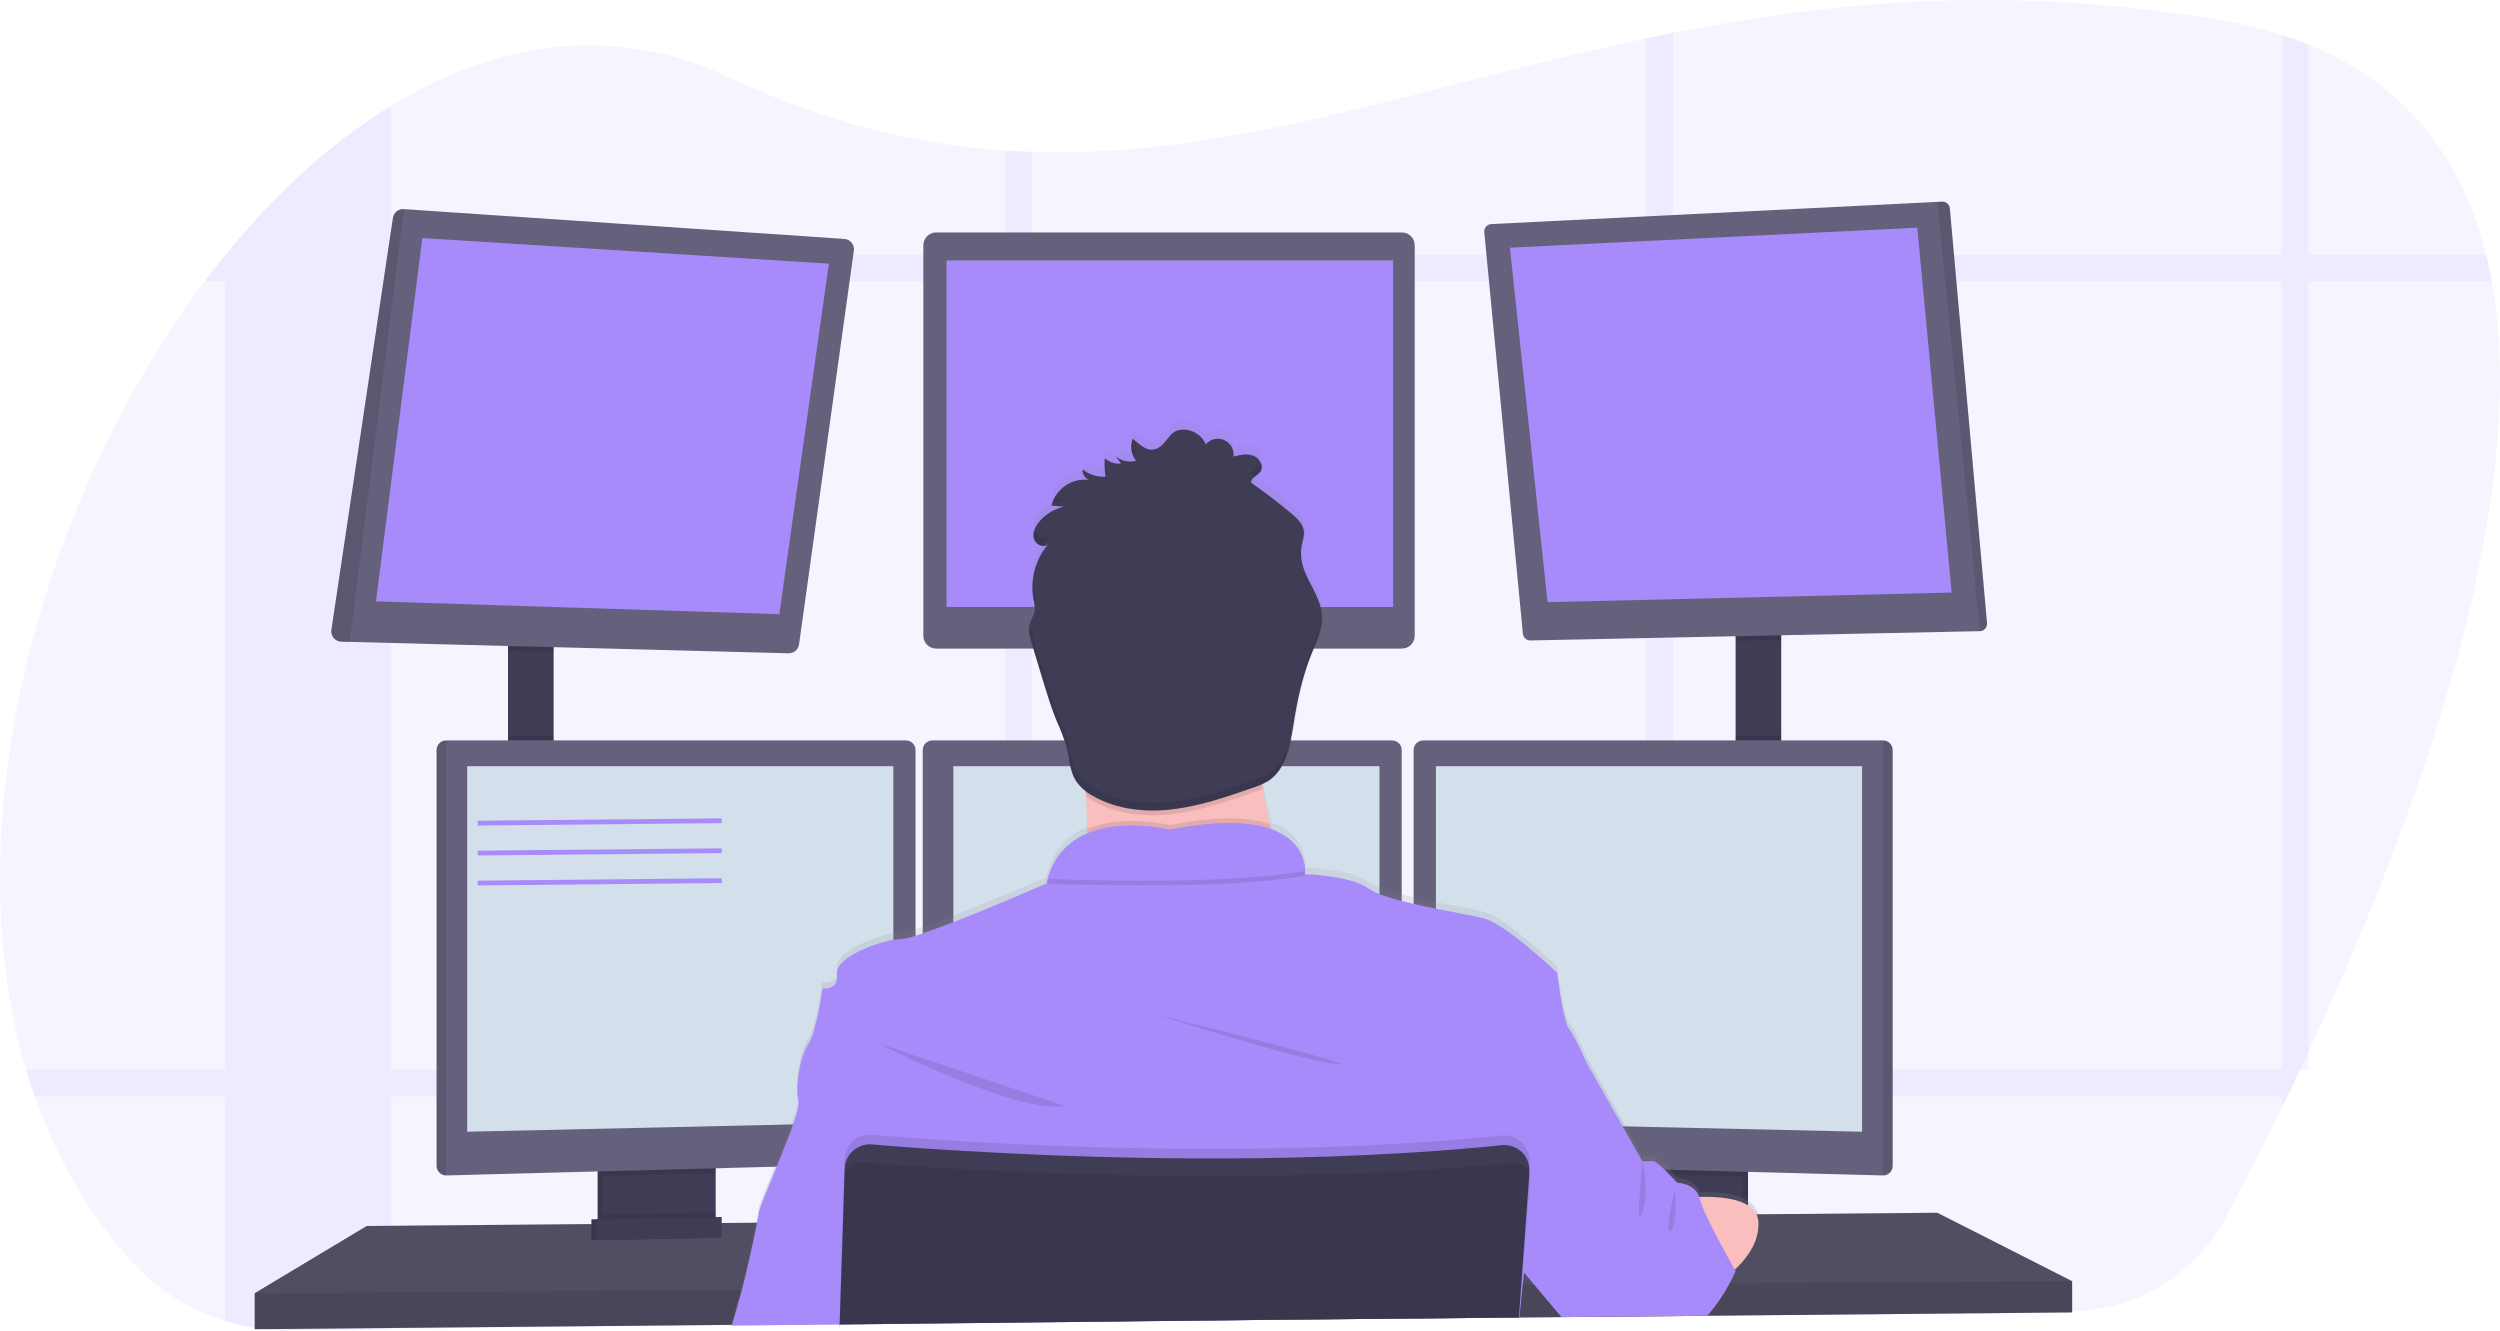
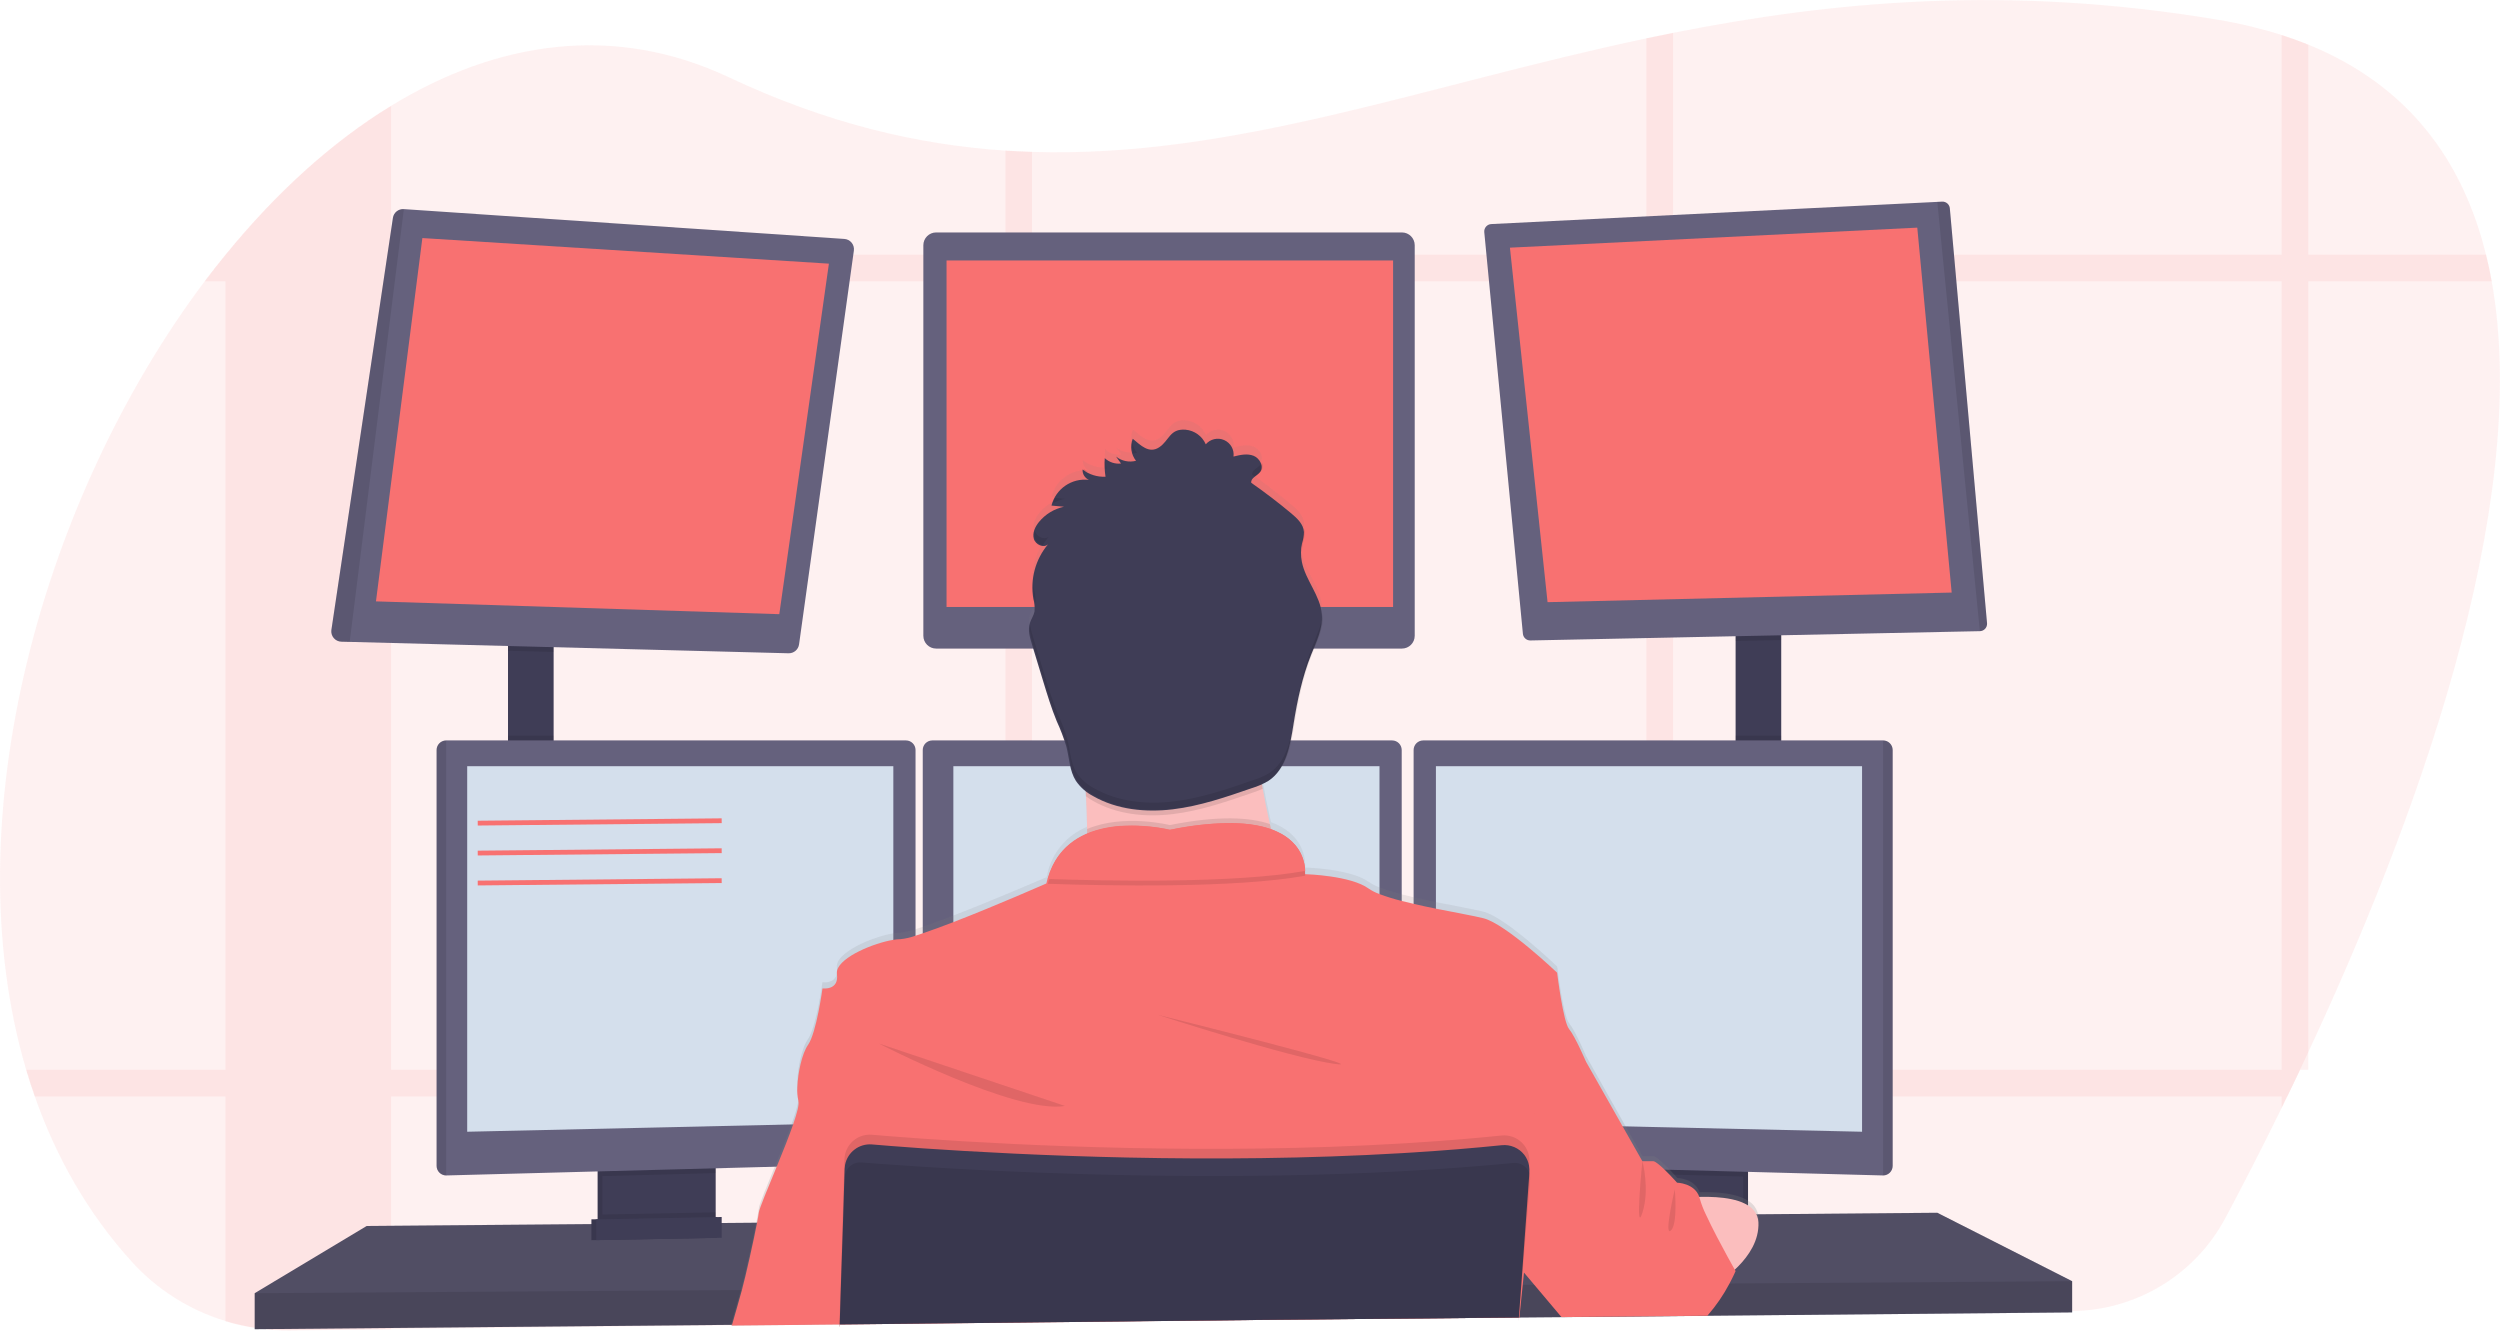
<svg xmlns="http://www.w3.org/2000/svg" id="59725d3d-bdd8-4af0-9b66-49b8d09410bc" data-name="Layer 1" width="1041.32" height="554.17" viewBox="0 0 1041.32 554.17">
  <defs>
    <linearGradient id="dff037aa-d578-4bab-81e7-399360663117" x1="597.75" y1="725.44" x2="597.75" y2="347.69" gradientUnits="userSpaceOnUse">
      <stop offset="0" stop-color="gray" stop-opacity="0.25" />
      <stop offset="0.54" stop-color="gray" stop-opacity="0.12" />
      <stop offset="1" stop-color="gray" stop-opacity="0.1" />
    </linearGradient>
  </defs>
-   <path d="M1040.82,611.12q-1.74,3.75-3.47,7.4-2.7,5.67-5.33,11.12c-.78,1.61-1.56,3.19-2.32,4.77-8.6,17.57-16.63,33.11-23.45,45.89A73.21,73.21,0,0,1,942.44,719l-151.65,1.65h-1.6l-13,.14-11.12.12-34.1.37-1.38,0-17.36.19h-.53l-107,1.16-95.51,1-11.11.12-69,.75H429l-44.75.48h-.48l-141.5,1.53-42.33.46a88.07,88.07,0,0,1-26.67-3.82,86.39,86.39,0,0,1-39.09-24.75C116,678.37,102.75,655,93.85,629.64q-1.93-5.49-3.6-11.12C59.44,514.37,97,380,164.6,290.08q4.25-5.64,8.64-11l.07-.08c20.79-25.52,44.1-46.84,68.93-62,44-26.91,92.75-34.49,140.7-11.9,40.57,19.12,78.45,28.11,115.17,30.55,3.71.24,7.42.42,11.11.53,84.23,2.65,163.17-27.7,255.87-47.29,3.69-.78,7.39-1.55,11.12-2.28,66.13-13.16,139.49-20.1,226.73-5.51a189.09,189.09,0,0,1,26.76,6.4q5.77,1.86,11.12,4c41.64,16.94,64.35,48.24,74,87.46q1.37,5.46,2.37,11.11C1134.3,384.41,1084.19,518.23,1040.82,611.12Z" transform="translate(-79.34 -172.91)" fill="#a78bfa" opacity="0.1" />
+   <path d="M1040.82,611.12q-1.74,3.75-3.47,7.4-2.7,5.67-5.33,11.12c-.78,1.61-1.56,3.19-2.32,4.77-8.6,17.57-16.63,33.11-23.45,45.89A73.21,73.21,0,0,1,942.44,719l-151.65,1.65h-1.6l-13,.14-11.12.12-34.1.37-1.38,0-17.36.19h-.53l-107,1.16-95.51,1-11.11.12-69,.75H429l-44.75.48h-.48l-141.5,1.53-42.33.46a88.07,88.07,0,0,1-26.67-3.82,86.39,86.39,0,0,1-39.09-24.75C116,678.37,102.75,655,93.85,629.64q-1.93-5.49-3.6-11.12C59.44,514.37,97,380,164.6,290.08q4.25-5.64,8.64-11l.07-.08c20.79-25.52,44.1-46.84,68.93-62,44-26.91,92.75-34.49,140.7-11.9,40.57,19.12,78.45,28.11,115.17,30.55,3.71.24,7.42.42,11.11.53,84.23,2.65,163.17-27.7,255.87-47.29,3.69-.78,7.39-1.55,11.12-2.28,66.13-13.16,139.49-20.1,226.73-5.51a189.09,189.09,0,0,1,26.76,6.4q5.77,1.86,11.12,4c41.64,16.94,64.35,48.24,74,87.46q1.37,5.46,2.37,11.11C1134.3,384.41,1084.19,518.23,1040.82,611.12Z" transform="translate(-79.34 -172.91)" fill="#f87171" opacity="0.1" />
  <g opacity="0.1">
-     <path d="M242.24,217V726.62l-42.33.46a88.07,88.07,0,0,1-26.67-3.82V279h.07C194.1,253.45,217.41,232.13,242.24,217Z" transform="translate(-79.34 -172.91)" fill="#a78bfa" />
-     <path d="M1117.24,290.08H164.6q4.25-5.64,8.64-11V279h941.63Q1116.24,284.43,1117.24,290.08Z" transform="translate(-79.34 -172.91)" fill="#a78bfa" />
-     <path d="M1040.82,191.51v427h-3.47q-2.7,5.67-5.33,11.12c-.78,1.61-1.56,3.19-2.32,4.77V187.47Q1035.47,189.33,1040.82,191.51Z" transform="translate(-79.34 -172.91)" fill="#a78bfa" />
-     <path d="M776.21,186.58V720.83l-11.12.12V188.86C768.78,188.08,772.48,187.31,776.21,186.58Z" transform="translate(-79.34 -172.91)" fill="#a78bfa" />
-     <path d="M509.22,236.15V723.73l-11.11.12V235.62C501.82,235.86,505.53,236,509.22,236.15Z" transform="translate(-79.34 -172.91)" fill="#a78bfa" />
-     <path d="M1037.35,618.52q-2.7,5.67-5.33,11.12H93.85q-1.93-5.49-3.6-11.12Z" transform="translate(-79.34 -172.91)" fill="#a78bfa" />
+     <path d="M242.24,217V726.62l-42.33.46a88.07,88.07,0,0,1-26.67-3.82V279h.07C194.1,253.45,217.41,232.13,242.24,217Z" transform="translate(-79.34 -172.91)" fill="#f87171" />
+     <path d="M1117.24,290.08H164.6q4.25-5.64,8.64-11V279h941.63Q1116.24,284.43,1117.24,290.08Z" transform="translate(-79.34 -172.91)" fill="#f87171" />
+     <path d="M1040.82,191.51v427h-3.47q-2.7,5.67-5.33,11.12c-.78,1.61-1.56,3.19-2.32,4.77V187.47Q1035.47,189.33,1040.82,191.51Z" transform="translate(-79.34 -172.91)" fill="#f87171" />
+     <path d="M776.21,186.58V720.83l-11.12.12V188.86C768.78,188.08,772.48,187.31,776.21,186.58Z" transform="translate(-79.34 -172.91)" fill="#f87171" />
+     <path d="M509.22,236.15V723.73l-11.11.12V235.62C501.82,235.86,505.53,236,509.22,236.15Z" transform="translate(-79.34 -172.91)" fill="#f87171" />
+     <path d="M1037.35,618.52q-2.7,5.67-5.33,11.12H93.85q-1.93-5.49-3.6-11.12Z" transform="translate(-79.34 -172.91)" fill="#f87171" />
  </g>
  <rect x="211.6" y="265.83" width="19" height="57.66" fill="#3f3d56" />
  <rect x="722.93" y="262.83" width="19" height="61" fill="#3f3d56" />
  <polygon points="863.1 533.65 863.1 546.65 711.18 548.05 709.56 548.08 651.82 548.61 650.44 548.63 632.89 548.78 632.37 548.78 525.39 549.77 349.78 551.4 349.63 551.4 304.98 551.82 304.5 551.83 106.1 553.65 106.1 538.65 152.75 510.65 246.35 509.87 248.35 509.86 249.01 509.85 251.01 509.82 295.95 509.45 297.96 509.44 298.6 509.43 300.6 509.42 315.01 509.3 315.39 509.29 350.94 508.99 351.23 508.99 628.63 506.65 635.42 506.6 636.1 506.6 641.28 506.55 678.93 506.24 680.93 506.21 682.78 506.19 683.74 506.19 695.45 506.1 697.77 506.07 700.88 506.05 710.63 505.96 726.1 505.83 728.1 505.81 731.58 505.79 732.23 505.79 806.94 505.15 863.1 533.65" fill="#65617d" />
  <polygon points="863.1 533.65 863.1 546.65 711.18 548.05 709.56 548.08 651.82 548.61 650.44 548.63 632.89 548.78 632.37 548.78 525.39 549.77 349.78 551.4 349.63 551.4 304.98 551.82 304.5 551.83 106.1 553.65 106.1 538.65 152.75 510.65 246.35 509.87 248.35 509.86 249.01 509.85 251.01 509.82 295.95 509.45 297.96 509.44 298.6 509.43 300.6 509.42 315.01 509.3 315.39 509.29 350.94 508.99 351.23 508.99 628.63 506.65 635.42 506.6 636.1 506.6 641.28 506.55 678.93 506.24 680.93 506.21 682.78 506.19 683.74 506.19 695.45 506.1 697.77 506.07 700.88 506.05 710.63 505.96 726.1 505.83 728.1 505.81 731.58 505.79 732.23 505.79 806.94 505.15 863.1 533.65" opacity="0.2" />
  <path d="M375.44,656.57v24.49a6.13,6.13,0,0,1-3.5,5.54,6,6,0,0,1-2.5.6l-34.9.74a6,6,0,0,1-2.7-.57,6.12,6.12,0,0,1-3.57-5.57V656.57Z" transform="translate(-79.34 -172.91)" fill="#3f3d56" />
  <path d="M375.44,656.57v24.49a6.13,6.13,0,0,1-3.5,5.54,6,6,0,0,1-2.5.6l-34.9.74a6,6,0,0,1-2.7-.57,6.12,6.12,0,0,1-3.57-5.57V656.57Z" transform="translate(-79.34 -172.91)" opacity="0.1" />
  <path d="M377.44,656.57v24.49a6.13,6.13,0,0,1-3.5,5.54,6,6,0,0,1-2.5.6l-34.9.74a6,6,0,0,1-2.7-.57,6.12,6.12,0,0,1-3.57-5.57V656.57Z" transform="translate(-79.34 -172.91)" fill="#3f3d56" />
  <rect x="680.93" y="483.66" width="47.17" height="31.5" fill="#3f3d56" />
  <rect x="680.93" y="483.66" width="47.17" height="31.5" opacity="0.1" />
  <rect x="678.93" y="483.66" width="47.17" height="31.5" fill="#3f3d56" />
  <polygon points="230.6 265.82 230.6 271.55 211.6 271.06 211.6 265.82 230.6 265.82" opacity="0.1" />
  <path d="M435,277.31l-22.83,164a4.3,4.3,0,0,1-4.37,3.71L225,440.28l-3.47-.09a4.3,4.3,0,0,1-4.16-4.87L243,263.64a4.3,4.3,0,0,1,4.54-3.63L431,272.43A4.29,4.29,0,0,1,435,277.31Z" transform="translate(-79.34 -172.91)" fill="#65617d" />
-   <polygon points="175.93 99.16 156.6 250.49 324.6 255.82 345.26 109.82 175.93 99.16" fill="#a78bfa" />
+   <polygon points="175.93 99.16 156.6 250.49 324.6 255.82 345.26 109.82 175.93 99.16" fill="#f87171" />
  <rect x="384.6" y="96.82" width="204.67" height="173.33" rx="5.33" ry="5.33" fill="#65617d" />
-   <rect x="394.26" y="108.49" width="186" height="144.33" fill="#a78bfa" />
+   <rect x="394.26" y="108.49" width="186" height="144.33" fill="#f87171" />
  <polygon points="741.93 262.82 741.93 266.61 722.93 267 722.93 262.82 741.93 262.82" opacity="0.1" />
  <path d="M907,432.53a3.08,3.08,0,0,1-3,3.28L716.8,439.68a3.08,3.08,0,0,1-3.13-2.79L697.58,269.61a3.08,3.08,0,0,1,2.92-3.37L886.28,257l2-.1a3.07,3.07,0,0,1,3.22,2.8Z" transform="translate(-79.34 -172.91)" fill="#65617d" />
-   <polygon points="628.93 103.16 798.6 94.82 812.93 246.82 644.6 250.82 628.93 103.16" fill="#a78bfa" />
+   <polygon points="628.93 103.16 798.6 94.82 812.93 246.82 644.6 250.82 628.93 103.16" fill="#f87171" />
  <path d="M907,432.53a3.08,3.08,0,0,1-3,3.28L886.28,257l2-.1a3.07,3.07,0,0,1,3.22,2.8Z" transform="translate(-79.34 -172.91)" opacity="0.1" />
  <path d="M247.57,260,225,440.28l-3.47-.09a4.3,4.3,0,0,1-4.16-4.87L243,263.64A4.3,4.3,0,0,1,247.57,260Z" transform="translate(-79.34 -172.91)" opacity="0.1" />
  <rect x="211.6" y="306.41" width="19" height="17.08" opacity="0.1" />
  <polygon points="298.1 483.65 298.1 488.62 250.93 489.88 250.93 483.65 298.1 483.65" opacity="0.1" />
  <path d="M460.69,485.27v168.2a4,4,0,0,1-3.85,3.95l-191.65,5.1h-.05a4,4,0,0,1-3.95-3.95V485.27a4,4,0,0,1,3.95-3.95h191.6A4,4,0,0,1,460.69,485.27Z" transform="translate(-79.34 -172.91)" fill="#65617d" />
  <path d="M265.19,481.32v181.2h-.05a4,4,0,0,1-3.95-3.95V485.27a4,4,0,0,1,3.95-3.95Z" transform="translate(-79.34 -172.91)" opacity="0.1" />
  <polygon points="194.6 319.15 372.1 319.15 372.1 467.4 194.6 471.4 194.6 319.15" fill="#d4dfec" />
  <rect x="722.93" y="306.41" width="19" height="17.42" opacity="0.1" />
  <polygon points="726.1 483.65 726.1 490.06 678.93 488.8 678.93 483.65 726.1 483.65" opacity="0.1" />
  <path d="M867.69,485.27v173.3a4,4,0,0,1-4,3.95h0L672,657.42a4,4,0,0,1-3.85-3.95V485.27a4,4,0,0,1,3.95-3.95h191.6A4,4,0,0,1,867.69,485.27Z" transform="translate(-79.34 -172.91)" fill="#65617d" />
  <path d="M867.69,485.27v173.3a4,4,0,0,1-4,3.95h0V481.32h0A4,4,0,0,1,867.69,485.27Z" transform="translate(-79.34 -172.91)" opacity="0.1" />
  <polygon points="775.6 319.15 598.1 319.15 598.1 467.4 775.6 471.4 775.6 319.15" fill="#d4dfec" />
  <path d="M663.19,485.27v168.2a4,4,0,0,1-3.85,3.95l-191.65,5.1h0a4,4,0,0,1-4-3.95V485.27a4,4,0,0,1,3.95-3.95h191.6A4,4,0,0,1,663.19,485.27Z" transform="translate(-79.34 -172.91)" fill="#65617d" />
  <polygon points="397.1 319.15 574.6 319.15 574.6 467.4 397.1 471.4 397.1 319.15" fill="#d4dfec" />
  <polygon points="863.1 533.65 863.1 546.65 711.18 548.05 709.56 548.08 651.82 548.61 650.44 548.63 632.89 548.78 632.37 548.78 525.39 549.77 349.78 551.4 349.63 551.4 304.98 551.82 304.5 551.83 106.1 553.65 106.1 538.65 308.61 537.32 309.09 537.32 350.08 537.04 350.27 537.04 633.35 535.17 633.64 535.17 633.81 535.16 634.28 535.16 639.07 535.13 640.53 535.13 715.02 534.63 719.42 534.61 720.4 534.6 863.1 533.65" opacity="0.1" />
  <circle cx="487.26" cy="272.16" r="51.33" fill="#fbbebe" />
  <path d="M383.74,725.09c0-.11.06-.23.1-.35,1-3.59,2.78-9.66,4.11-14.51.17-.6.33-1.19.48-1.75,1.47-5.47,4.33-18.28,5.92-26.27.56-2.81,1-5,1.09-6.1.2-1.69,3.21-8.92,6.62-17.23,2.39-5.84,5-12.22,6.91-17.6a61.38,61.38,0,0,0,2.93-9.85,5.1,5.1,0,0,0,0-2.13,14.69,14.69,0,0,1-.48-3.5v0c-.23-6.2,1.62-16,4.48-20.11,3.5-5,6-23.66,6-23.66s5.18.75,6-3.53a6.15,6.15,0,0,0,.1-1.4,7.41,7.41,0,0,0-.09-1.11c-.89-6.24,14.72-12.88,23.5-14.31a19.67,19.67,0,0,1,3-.28,27.24,27.24,0,0,0,6.25-1.44q1.4-.43,3-1c3.68-1.24,8.08-2.88,12.75-4.68,17.56-6.81,38.82-16,38.82-16,.15-.71.32-1.39.51-2.06a27.71,27.71,0,0,1,16.35-18.93h0c0-.66,0-1.33,0-2,0-3.45-.15-7-.3-10.54,0-.69-.06-1.38-.1-2.07,0-.2,0-.41,0-.61s0-.35,0-.52c0-.7-.07-1.4-.11-2.09l-.18-.14a16.41,16.41,0,0,1-3.9-4.2,15.27,15.27,0,0,1-1.42-3c-1.25-3.39-1.54-7.17-2.38-10.75l-.18-.74a84,84,0,0,0-4-10.58c-2.21-5.42-3.91-11-5.6-16.65q-1.54-5.13-3.11-10.28l-1.58-5.24c-.3-1-.6-2-.83-3v0a13.27,13.27,0,0,1-.26-1.4,0,0,0,0,1,0,0,10,10,0,0,1,.24-4.61,32.09,32.09,0,0,1,1.32-3,7.87,7.87,0,0,0,.5-1.38v0a3,3,0,0,0,.08-.32,5.65,5.65,0,0,0,.11-1.08,18.46,18.46,0,0,0-.52-3.89.07.07,0,0,1,0-.05,2.56,2.56,0,0,0-.05-.27,25.48,25.48,0,0,1-.36-3,28.45,28.45,0,0,1,3.47-15.57l.19-.36a25.22,25.22,0,0,1,1.84-2.78h0c.31-.42.63-.82,1-1.22-1.4,1.34-3.7.75-5-.69a3.61,3.61,0,0,1-.55-.75,3.81,3.81,0,0,1-.23-.45c-.05-.12-.09-.25-.13-.38-.7-2.45.52-5.06,2.12-7.05a18.49,18.49,0,0,1,5.74-4.7h0a3.84,3.84,0,0,1,.4-.21,17.12,17.12,0,0,1,2.64-1.06h0a15.06,15.06,0,0,1,1.63-.44l-3.71-.34-1.5-.14a14.49,14.49,0,0,1,13-10.91h1.08a11.73,11.73,0,0,1,1.57.13,4.44,4.44,0,0,1-2.65-4.33,14.41,14.41,0,0,0,9.19,3.06h.38a30,30,0,0,1-.34-3.27h0a0,0,0,0,1,0,0,0,0,0,0,1,0,0,33.19,33.19,0,0,1,0-4.46,8.44,8.44,0,0,0,6.78,2.26l-2.08-2.9a9.49,9.49,0,0,0,6.56,2.05l.48-.05a7,7,0,0,0,1.19-.23l.09,0c-.19-.24-.36-.49-.53-.75l-.06-.12a9.67,9.67,0,0,1-1-2.09,6.59,6.59,0,0,1-.24-.87h0a8.75,8.75,0,0,1,.45-5.45c3.23,2.7,6.77,6.39,11,3.6s4.37-7.91,11-7.39a10.2,10.2,0,0,1,8.41,6.12,6.75,6.75,0,0,1,7.67-1.75,6.85,6.85,0,0,1,3.88,6.89c2.75-.69,5.71-1.37,8.35-.33s4.34,4.41,2.84,6.66a1.43,1.43,0,0,1-.14.2c-1.23,1.59-3.95,2.46-3.66,4.46l.42.3,1.3.94a.05.05,0,0,1,0,0q7.65,5.52,14.9,11.6c2.48,2.08,5.12,4.58,5.29,7.83a8.64,8.64,0,0,1-.24,2.37h0c-.16.78-.38,1.56-.55,2.34a19.51,19.51,0,0,0-.34,6.05h0c.07.59.16,1.17.27,1.76,1.53,7.73,7.71,14.11,8.32,22l0,.56a17.78,17.78,0,0,1-.07,2.53c-.46,4.8-2.68,9.41-4.48,14-.11.28-.22.56-.32.84-3.47,9-5.47,18.59-7,28.16a100.26,100.26,0,0,1-2,10.09A26.73,26.73,0,0,1,611,492.07a16.22,16.22,0,0,1-3.36,3,18.67,18.67,0,0,1-2.65,1.41s0,0,0,.06c.11.61.2,1.22.31,1.83.06.32.11.64.17,1h0a.14.14,0,0,0,0,.06c.84,4.73,1.8,9.36,2.81,13.76l.51,2.19c12.6,4.55,14.09,13.87,14.18,17.44a9.64,9.64,0,0,1,0,1.43s19,.5,26.5,6a20.34,20.34,0,0,0,4.51,2.3,83,83,0,0,0,9.25,2.89c1.61.42,3.29.83,5,1.23,3,.69,6.18,1.36,9.25,2,8.19,1.65,15.9,3,19.81,4,9.33,2.36,30.67,22.82,30.67,22.82s2.5,20.64,5,23.65,7,13.59,7,13.59l16.54,29.41,7,12.37h4.5c.62,0,1.84.88,3.21,2.1,1.19,1.06,2.51,2.38,3.67,3.58l1.92,2.05,1.2,1.33s7.27.18,9.24,5.93c5.92-.17,13.19.22,18.28,2.5a14.14,14.14,0,0,1,2,1.08,8.68,8.68,0,0,1,4.13,5.66,8.34,8.34,0,0,1,.18,1.44c0,.57,0,1.14,0,1.7-.36,7.57-5.29,13.87-9.82,18.11l.32.57s-.15.36-.44,1c-.08.19-.18.4-.29.64h0c-.59,1.26-1.53,3.15-2.76,5.36a63.31,63.31,0,0,1-9.57,13.17l-.29.3-57.74.53-.17-.2L719.87,708l-5.57-6.64-.17-.21-.16,1.59-.54,5.3-1.3,12.81-.07.64,0,.17-.15,1.48.11-1.48h-.29l-107,1L429.11,724.6l0,.84h-.14l0-.84-44.75.48Z" transform="translate(-79.34 -172.91)" fill="url(#dff037aa-d578-4bab-81e7-399360663117)" />
  <path d="M617.94,550.07s-99.5,12-90,0c3.44-4.34,4.39-17.2,4.2-31.85-.06-4.45-.22-9.06-.45-13.65-1.1-22-3.75-43.5-3.75-43.5s87-41,77-8.5c-4,13.13-2.69,31.57.35,48.88.89,5.05,1.92,10,3,14.7A344.67,344.67,0,0,0,617.94,550.07Z" transform="translate(-79.34 -172.91)" fill="#fbbebe" />
  <path d="M617.94,550.07s-99.5,12-90,0c3.44-4.34,4.39-17.2,4.2-31.85,15.17-6.48,34.47-1.65,34.47-1.65,20.32-4.05,33.35-3.26,41.68-.42A344.67,344.67,0,0,0,617.94,550.07Z" transform="translate(-79.34 -172.91)" opacity="0.1" />
-   <path d="M429.08,725.44l0-.84,175.62-1.91,107-1H712l-.11,1.48.15-1.48h.19l0-.17,1.37-13.45.52-5.09.16-1.59.14-1.33,6.18-20.61,6.18-20.58,5.2-17.33,7.94-26.48s-4.5-10.5-7-13.5-5-23.5-5-23.5-21.34-20.33-30.67-22.67c-3.91-1-11.63-2.33-19.83-4-3.07-.62-6.22-1.28-9.25-2-1.71-.39-3.39-.8-5-1.21a87.91,87.91,0,0,1-9.25-2.86,20.7,20.7,0,0,1-4.5-2.29c-7.35-5.39-25.77-6-26.48-6h0a.42.42,0,0,1,0-.07v-.09a10.26,10.26,0,0,0,0-1.26c0-.4,0-.87-.09-1.4,0-.16,0-.33-.07-.5-.05-.36-.11-.74-.2-1.14a5,5,0,0,0-.12-.53,17.21,17.21,0,0,0-1.25-3.49c-.07-.16-.16-.33-.24-.49a18.25,18.25,0,0,0-1.7-2.63c-.13-.17-.27-.35-.42-.52a19.58,19.58,0,0,0-2.72-2.64c-.27-.21-.55-.43-.84-.63a4.67,4.67,0,0,0-.51-.36l-.89-.58-.83-.48c-.73-.4-1.5-.79-2.34-1.16-.26-.12-.54-.23-.82-.34s-.72-.28-1.09-.42l-.06,0L608,518c-.57-.19-1.15-.36-1.76-.53l-.93-.24-1-.23-1-.21c-1-.2-2.07-.38-3.19-.52l-1.14-.14-1.17-.12-1.21-.1-1.72-.1-2-.07a124.68,124.68,0,0,0-26.24,2.79,72.27,72.27,0,0,0-18.26-1.68l-.87,0-1,.06-.64,0-1.29.12c-.43,0-.87.09-1.3.15s-.88.11-1.31.18l-.66.11c-.65.11-1.31.23-2,.37q-.33.06-.66.15c-.87.19-1.74.42-2.6.68-.43.12-.86.26-1.29.41-.22.06-.43.14-.64.22l-.64.23-.63.25-.75.3c-.38.16-.75.33-1.12.51-.21.09-.42.19-.62.3s-.41.2-.6.31a27.75,27.75,0,0,0-6.21,4.38l-.51.49-.5.51c-.17.17-.33.35-.49.53a23.82,23.82,0,0,0-1.82,2.25c-.16.21-.31.42-.46.64a26.69,26.69,0,0,0-1.72,2.92c-.13.24-.25.49-.37.73a32.7,32.7,0,0,0-2,5.25q-.28,1-.51,2S494,550.24,476.44,557c-4.67,1.8-9.07,3.43-12.75,4.66-1.07.36-2.07.69-3,1a26.7,26.7,0,0,1-6.25,1.44,19.67,19.67,0,0,0-3,.28c-8.07,1.31-21.9,7-23.41,12.71a3.69,3.69,0,0,0-.1,1.4s0,.07,0,.11c1,7-6,6-6,6s-2.5,18.5-6,23.5c-2.53,3.6-4.26,11.63-4.48,17.69v0a19.61,19.61,0,0,0,.44,5.63c0,.05,0,.1,0,.14.4,1.34-.56,5-2.19,9.69-1.77,5.15-4.35,11.55-6.83,17.59-3.74,9.12-7.26,17.4-7.48,19.22-.09.81-.35,2.26-.71,4.13-1.46,7.62-4.7,22.13-6.3,28-1.19,4.38-2.92,10.38-4.11,14.5,0,.12-.07.24-.1.35L429,724.6l0,.84h.14Z" transform="translate(-79.34 -172.91)" fill="#a78bfa" />
+   <path d="M429.08,725.44l0-.84,175.62-1.91,107-1H712l-.11,1.48.15-1.48h.19l0-.17,1.37-13.45.52-5.09.16-1.59.14-1.33,6.18-20.61,6.18-20.58,5.2-17.33,7.94-26.48s-4.5-10.5-7-13.5-5-23.5-5-23.5-21.34-20.33-30.67-22.67c-3.91-1-11.63-2.33-19.83-4-3.07-.62-6.22-1.28-9.25-2-1.71-.39-3.39-.8-5-1.21a87.91,87.91,0,0,1-9.25-2.86,20.7,20.7,0,0,1-4.5-2.29c-7.35-5.39-25.77-6-26.48-6h0a.42.42,0,0,1,0-.07v-.09a10.26,10.26,0,0,0,0-1.26c0-.4,0-.87-.09-1.4,0-.16,0-.33-.07-.5-.05-.36-.11-.74-.2-1.14a5,5,0,0,0-.12-.53,17.21,17.21,0,0,0-1.25-3.49c-.07-.16-.16-.33-.24-.49a18.25,18.25,0,0,0-1.7-2.63c-.13-.17-.27-.35-.42-.52a19.58,19.58,0,0,0-2.72-2.64c-.27-.21-.55-.43-.84-.63a4.67,4.67,0,0,0-.51-.36l-.89-.58-.83-.48c-.73-.4-1.5-.79-2.34-1.16-.26-.12-.54-.23-.82-.34s-.72-.28-1.09-.42l-.06,0L608,518c-.57-.19-1.15-.36-1.76-.53l-.93-.24-1-.23-1-.21c-1-.2-2.07-.38-3.19-.52l-1.14-.14-1.17-.12-1.21-.1-1.72-.1-2-.07a124.68,124.68,0,0,0-26.24,2.79,72.27,72.27,0,0,0-18.26-1.68l-.87,0-1,.06-.64,0-1.29.12c-.43,0-.87.09-1.3.15s-.88.11-1.31.18l-.66.11c-.65.11-1.31.23-2,.37q-.33.06-.66.15c-.87.19-1.74.42-2.6.68-.43.12-.86.26-1.29.41-.22.06-.43.14-.64.22l-.64.23-.63.25-.75.3c-.38.16-.75.33-1.12.51-.21.09-.42.19-.62.3s-.41.2-.6.31a27.75,27.75,0,0,0-6.21,4.38l-.51.49-.5.51c-.17.17-.33.35-.49.53a23.82,23.82,0,0,0-1.82,2.25c-.16.21-.31.42-.46.64a26.69,26.69,0,0,0-1.72,2.92c-.13.24-.25.49-.37.73a32.7,32.7,0,0,0-2,5.25q-.28,1-.51,2S494,550.24,476.44,557c-4.67,1.8-9.07,3.43-12.75,4.66-1.07.36-2.07.69-3,1a26.7,26.7,0,0,1-6.25,1.44,19.67,19.67,0,0,0-3,.28c-8.07,1.31-21.9,7-23.41,12.71a3.69,3.69,0,0,0-.1,1.4s0,.07,0,.11c1,7-6,6-6,6s-2.5,18.5-6,23.5c-2.53,3.6-4.26,11.63-4.48,17.69v0a19.61,19.61,0,0,0,.44,5.63c0,.05,0,.1,0,.14.4,1.34-.56,5-2.19,9.69-1.77,5.15-4.35,11.55-6.83,17.59-3.74,9.12-7.26,17.4-7.48,19.22-.09.81-.35,2.26-.71,4.13-1.46,7.62-4.7,22.13-6.3,28-1.19,4.38-2.92,10.38-4.11,14.5,0,.12-.07.24-.1.35L429,724.6l0,.84h.14Z" transform="translate(-79.34 -172.91)" fill="#f87171" />
  <path d="M445.44,607.57s57,29.5,77.5,26Z" transform="translate(-79.34 -172.91)" opacity="0.1" />
  <path d="M561.44,595.57s55.5,18,74,20.5S561.44,595.57,561.44,595.57Z" transform="translate(-79.34 -172.91)" opacity="0.1" />
  <path d="M623,537.65c-29,5.34-83.6,4.19-107.2,3.38,8.65-31,50.83-20.46,50.83-20.46C618.84,510.15,622.84,531.77,623,537.65Z" transform="translate(-79.34 -172.91)" opacity="0.1" />
-   <path d="M623,535.65c-29,5.34-83.6,4.19-107.2,3.38,8.65-31,50.83-20.46,50.83-20.46C618.84,508.15,622.84,529.77,623,535.65Z" transform="translate(-79.34 -172.91)" fill="#a78bfa" />
+   <path d="M623,535.65c-29,5.34-83.6,4.19-107.2,3.38,8.65-31,50.83-20.46,50.83-20.46C618.84,508.15,622.84,529.77,623,535.65Z" transform="translate(-79.34 -172.91)" fill="#f87171" />
  <path d="M776.94,672.32s34.16-5.25,34.83,9.75-17.42,25.48-17.42,25.48Z" transform="translate(-79.34 -172.91)" fill="#fbbebe" />
  <path d="M605.29,501.45a47,47,0,0,1-4.5,1.74c-10.78,3.72-21.65,7.47-33,8.83s-23.26.16-33.16-5.5a28.77,28.77,0,0,1-3-1.95c-1.1-22-3.75-43.5-3.75-43.5s87-41,77-8.5C600.9,465.7,602.25,484.14,605.29,501.45Z" transform="translate(-79.34 -172.91)" opacity="0.1" />
  <path d="M552.52,364.84a9.47,9.47,0,0,1-8.32-1.75l2.08,2.89a8.47,8.47,0,0,1-6.78-2.25,34.08,34.08,0,0,0,.32,7.75,14.52,14.52,0,0,1-9.56-3,4.42,4.42,0,0,0,2.64,4.31,14.34,14.34,0,0,0-15.6,10.71l5.22.48a18.47,18.47,0,0,0-10.44,6.37c-1.6,2-2.82,4.56-2.12,7s4.08,4,5.92,2.26a27.94,27.94,0,0,0-6.1,22.79,14.47,14.47,0,0,1,.46,5.26c-.33,1.65-1.37,3.08-1.89,4.69-1,2.92-.05,6.09.84,9l4.69,15.42c1.7,5.57,3.39,11.15,5.61,16.54a82.08,82.08,0,0,1,4,10.51c1.26,4.84,1.31,10.14,4,14.37a19.93,19.93,0,0,0,7.18,6.33c9.89,5.66,21.84,6.86,33.16,5.5s22.18-5.11,32.95-8.83a31,31,0,0,0,6.84-3c7.45-4.88,9.11-14.86,10.5-23.65,1.55-9.8,3.62-19.58,7.29-28.8,2.18-5.49,5-11.06,4.52-16.94-.61-7.81-6.79-14.14-8.32-21.82a19,19,0,0,1,.07-7.77,17.66,17.66,0,0,0,.79-4.7c-.17-3.22-2.81-5.7-5.29-7.77Q609.11,380,600.52,374c-.29-2,2.43-2.86,3.66-4.44,1.74-2.23-.06-5.77-2.7-6.81s-5.6-.36-8.35.33a6.59,6.59,0,0,0-11.55-5.11,10.2,10.2,0,0,0-8.42-6.08c-6.63-.52-6.76,4.55-11,7.34s-7.74-.89-11-3.57A9.28,9.28,0,0,0,552.52,364.84Z" transform="translate(-79.34 -172.91)" fill="#3f3d56" />
-   <path d="M802.27,702.32s-.89,2.12-2.53,5.19a69,69,0,0,1-9,13.17l-.27.29-1.62,0-57.74.53-1.38,0-.17-.2-11.2-13.29L714.14,703l-.17-.21-.36-.42-.2-.24-.26-.31-8.21-9.74,3-12.5,5.11-21.06.13-.51,1-4,.71-3,2.38-9.78,8.16-33.65,14.5,7.5,15.29,27,8.21,14.5h4.5c.85,0,2.8,1.64,4.76,3.53.7.67,1.4,1.38,2,2,1.78,1.84,3.19,3.42,3.19,3.42s7.29.16,9.25,5.9a7,7,0,0,1,.25.85,40.3,40.3,0,0,0,2.53,6.56c1.29,2.81,2.91,6,4.55,9.19,3.05,5.85,6.15,11.42,7.29,13.44l.14.25Z" transform="translate(-79.34 -172.91)" fill="#a78bfa" />
+   <path d="M802.27,702.32s-.89,2.12-2.53,5.19a69,69,0,0,1-9,13.17l-.27.29-1.62,0-57.74.53-1.38,0-.17-.2-11.2-13.29L714.14,703l-.17-.21-.36-.42-.2-.24-.26-.31-8.21-9.74,3-12.5,5.11-21.06.13-.51,1-4,.71-3,2.38-9.78,8.16-33.65,14.5,7.5,15.29,27,8.21,14.5h4.5c.85,0,2.8,1.64,4.76,3.53.7.67,1.4,1.38,2,2,1.78,1.84,3.19,3.42,3.19,3.42s7.29.16,9.25,5.9a7,7,0,0,1,.25.85,40.3,40.3,0,0,0,2.53,6.56c1.29,2.81,2.91,6,4.55,9.19,3.05,5.85,6.15,11.42,7.29,13.44l.14.25Z" transform="translate(-79.34 -172.91)" fill="#f87171" />
  <path d="M716.37,657.17l-.1,1.43v.1l-.17,2.3-1.33,18.51-1.61,22.3-.46,6.28-1,13.44v.17l-107,1L429.11,724.6l0,.84h-.14l0-.84v-.28l.45-14.36.86-28.06.74-23.79.07-2.37a10.53,10.53,0,0,1,11.42-10.17c4.72.4,10.85.89,18.18,1.41l3,.22c42.33,2.94,120.56,6.74,199.5,2,1.66-.09,3.33-.19,5-.31,12.24-.77,24.47-1.76,36.58-3a10.53,10.53,0,0,1,11.6,11.23Z" transform="translate(-79.34 -172.91)" opacity="0.1" />
  <path d="M429.08,725.44l0-.84,175.62-1.91,107-1H712v-.17l1-13.44.43-6,1.64-22.61,1.29-17.9,0-.44a10.62,10.62,0,0,0-.11-2.47.3.3,0,0,0,0-.1,10.39,10.39,0,0,0-2-4.64,10.54,10.54,0,0,0-9.42-4c-12.11,1.24-24.34,2.23-36.58,3-1.67.12-3.34.22-5,.31-78.94,4.69-157.17.89-199.5-2l-3-.22c-7.33-.52-13.46-1-18.18-1.41a10.54,10.54,0,0,0-11.24,8.53,11,11,0,0,0-.18,1.64l-.68,22.16L429.54,710l-.44,14.36v.28l0,.84Z" transform="translate(-79.34 -172.91)" fill="#3f3d56" />
  <path d="M716.67,664.18l-1.23,15.33-1.83,22.85-.46,5.72-1,12.81-.06.64v.17h0l-.15,1.48.11-1.48h-.29l-107,1L429.11,724.6v-.28l.49-14.36,1-28.06.64-18.65A6.36,6.36,0,0,1,434.3,658a6.25,6.25,0,0,1,3.78-.9c2.1.17,4.68.37,7.69.59,4.89.36,10.92.78,17.94,1.22,13,.82,29.31,1.7,48,2.42,52,2,122.2,2.67,188.88-3.17,3-.26,6.1-.55,9.13-.84a6.26,6.26,0,0,1,3.48.66,5.16,5.16,0,0,1,.86.54,6.14,6.14,0,0,1,2,2.46,3.56,3.56,0,0,1,.25.61A6.28,6.28,0,0,1,716.67,664.18Z" transform="translate(-79.34 -172.91)" opacity="0.1" />
  <path d="M377.44,677.87v3.19a6.13,6.13,0,0,1-3.5,5.54l-40.1.77a6.12,6.12,0,0,1-3.57-5.57v-3Z" transform="translate(-79.34 -172.91)" opacity="0.1" />
  <polygon points="298.6 515.57 246.35 516.57 246.35 507.9 298.6 506.9 298.6 515.57" fill="#3f3d56" />
  <polygon points="298.6 515.57 246.35 516.57 246.35 507.9 298.6 506.9 298.6 515.57" opacity="0.1" />
  <polygon points="300.6 515.57 248.35 516.57 248.35 507.9 300.6 506.9 300.6 515.57" fill="#3f3d56" />
  <g opacity="0.1">
    <path d="M552.93,361.56a9.75,9.75,0,0,1-1.89-4.34,9.49,9.49,0,0,0,.42,4.6A9,9,0,0,0,552.93,361.56Z" transform="translate(-79.34 -172.91)" />
    <path d="M540.23,368.2a35.12,35.12,0,0,1-.37-3.7c0,1.23,0,2.47,0,3.71Z" transform="translate(-79.34 -172.91)" />
    <path d="M621.73,401.57a18.34,18.34,0,0,1,.36-2.65,18,18,0,0,0,.8-4.69,6.16,6.16,0,0,0-.16-1.06c-.17.92-.44,1.84-.64,2.75A19.14,19.14,0,0,0,621.73,401.57Z" transform="translate(-79.34 -172.91)" />
    <path d="M600.93,370.67l1.09.79a19.71,19.71,0,0,0,2.57-2.22,3.67,3.67,0,0,0,.38-3.64,3,3,0,0,1-.38.64C603.36,367.82,600.64,368.69,600.93,370.67Z" transform="translate(-79.34 -172.91)" />
    <path d="M518.76,380.29a12.32,12.32,0,0,0-.87,2.28,18.16,18.16,0,0,1,5-1.89Z" transform="translate(-79.34 -172.91)" />
    <path d="M532.55,369.41a14.83,14.83,0,0,1-1.88-1.23,4.25,4.25,0,0,0,.09,1.18A11.86,11.86,0,0,1,532.55,369.41Z" transform="translate(-79.34 -172.91)" />
    <path d="M630.32,428.33c-.41,4.85-2.67,9.52-4.5,14.12-3.67,9.22-5.74,19-7.29,28.81-1.39,8.79-3,18.77-10.5,23.64a30,30,0,0,1-6.83,3c-10.78,3.73-21.65,7.47-33,8.83s-23.26.17-33.16-5.49a20,20,0,0,1-7.18-6.33c-2.67-4.23-2.72-9.53-4-14.37a82.21,82.21,0,0,0-4-10.52c-2.21-5.38-3.91-11-5.6-16.53q-2.35-7.71-4.69-15.43a28.81,28.81,0,0,1-1.14-4.75c-.39,2.56.37,5.24,1.14,7.75q2.34,7.73,4.69,15.43c1.69,5.57,3.39,11.15,5.6,16.53a82.21,82.21,0,0,1,4,10.52c1.26,4.84,1.31,10.14,4,14.37a20,20,0,0,0,7.18,6.33c9.9,5.66,21.84,6.85,33.16,5.49s22.18-5.1,33-8.83a30,30,0,0,0,6.83-3c7.45-4.87,9.11-14.85,10.5-23.64,1.55-9.81,3.62-19.59,7.29-28.81,2.18-5.48,5-11.05,4.52-16.94C630.34,428.45,630.32,428.39,630.32,428.33Z" transform="translate(-79.34 -172.91)" />
    <path d="M510.63,424.46s0-.07,0-.11a14,14,0,0,0-.46-5.25,26.59,26.59,0,0,1-.39-3.32,27.35,27.35,0,0,0,.39,6.32C510.33,422.88,510.51,423.67,510.63,424.46Z" transform="translate(-79.34 -172.91)" />
    <path d="M513.68,400a27.74,27.74,0,0,1,2.61-3.67c-1.83,1.75-5.21.19-5.92-2.24a5.83,5.83,0,0,0,0,3A4.39,4.39,0,0,0,513.68,400Z" transform="translate(-79.34 -172.91)" />
  </g>
  <path d="M763.44,656.57s3.17,11.5,0,21.5S763.44,656.57,763.44,656.57Z" transform="translate(-79.34 -172.91)" opacity="0.1" />
  <path d="M776.94,668.3s1.33,14.6-1.67,17.19S776.94,668.3,776.94,668.3Z" transform="translate(-79.34 -172.91)" opacity="0.1" />
-   <line x1="198.99" y1="342.86" x2="300.6" y2="341.86" fill="none" stroke="#a78bfa" stroke-miterlimit="10" stroke-width="2" />
-   <line x1="198.99" y1="355.33" x2="300.6" y2="354.34" fill="none" stroke="#a78bfa" stroke-miterlimit="10" stroke-width="2" />
-   <line x1="198.99" y1="367.81" x2="300.6" y2="366.81" fill="none" stroke="#a78bfa" stroke-miterlimit="10" stroke-width="2" />
+   <line x1="198.99" y1="342.86" x2="300.6" y2="341.86" fill="none" stroke="#f87171" stroke-miterlimit="10" stroke-width="2" />
+   <line x1="198.99" y1="355.33" x2="300.6" y2="354.34" fill="none" stroke="#f87171" stroke-miterlimit="10" stroke-width="2" />
+   <line x1="198.99" y1="367.81" x2="300.6" y2="366.81" fill="none" stroke="#f87171" stroke-miterlimit="10" stroke-width="2" />
</svg>
